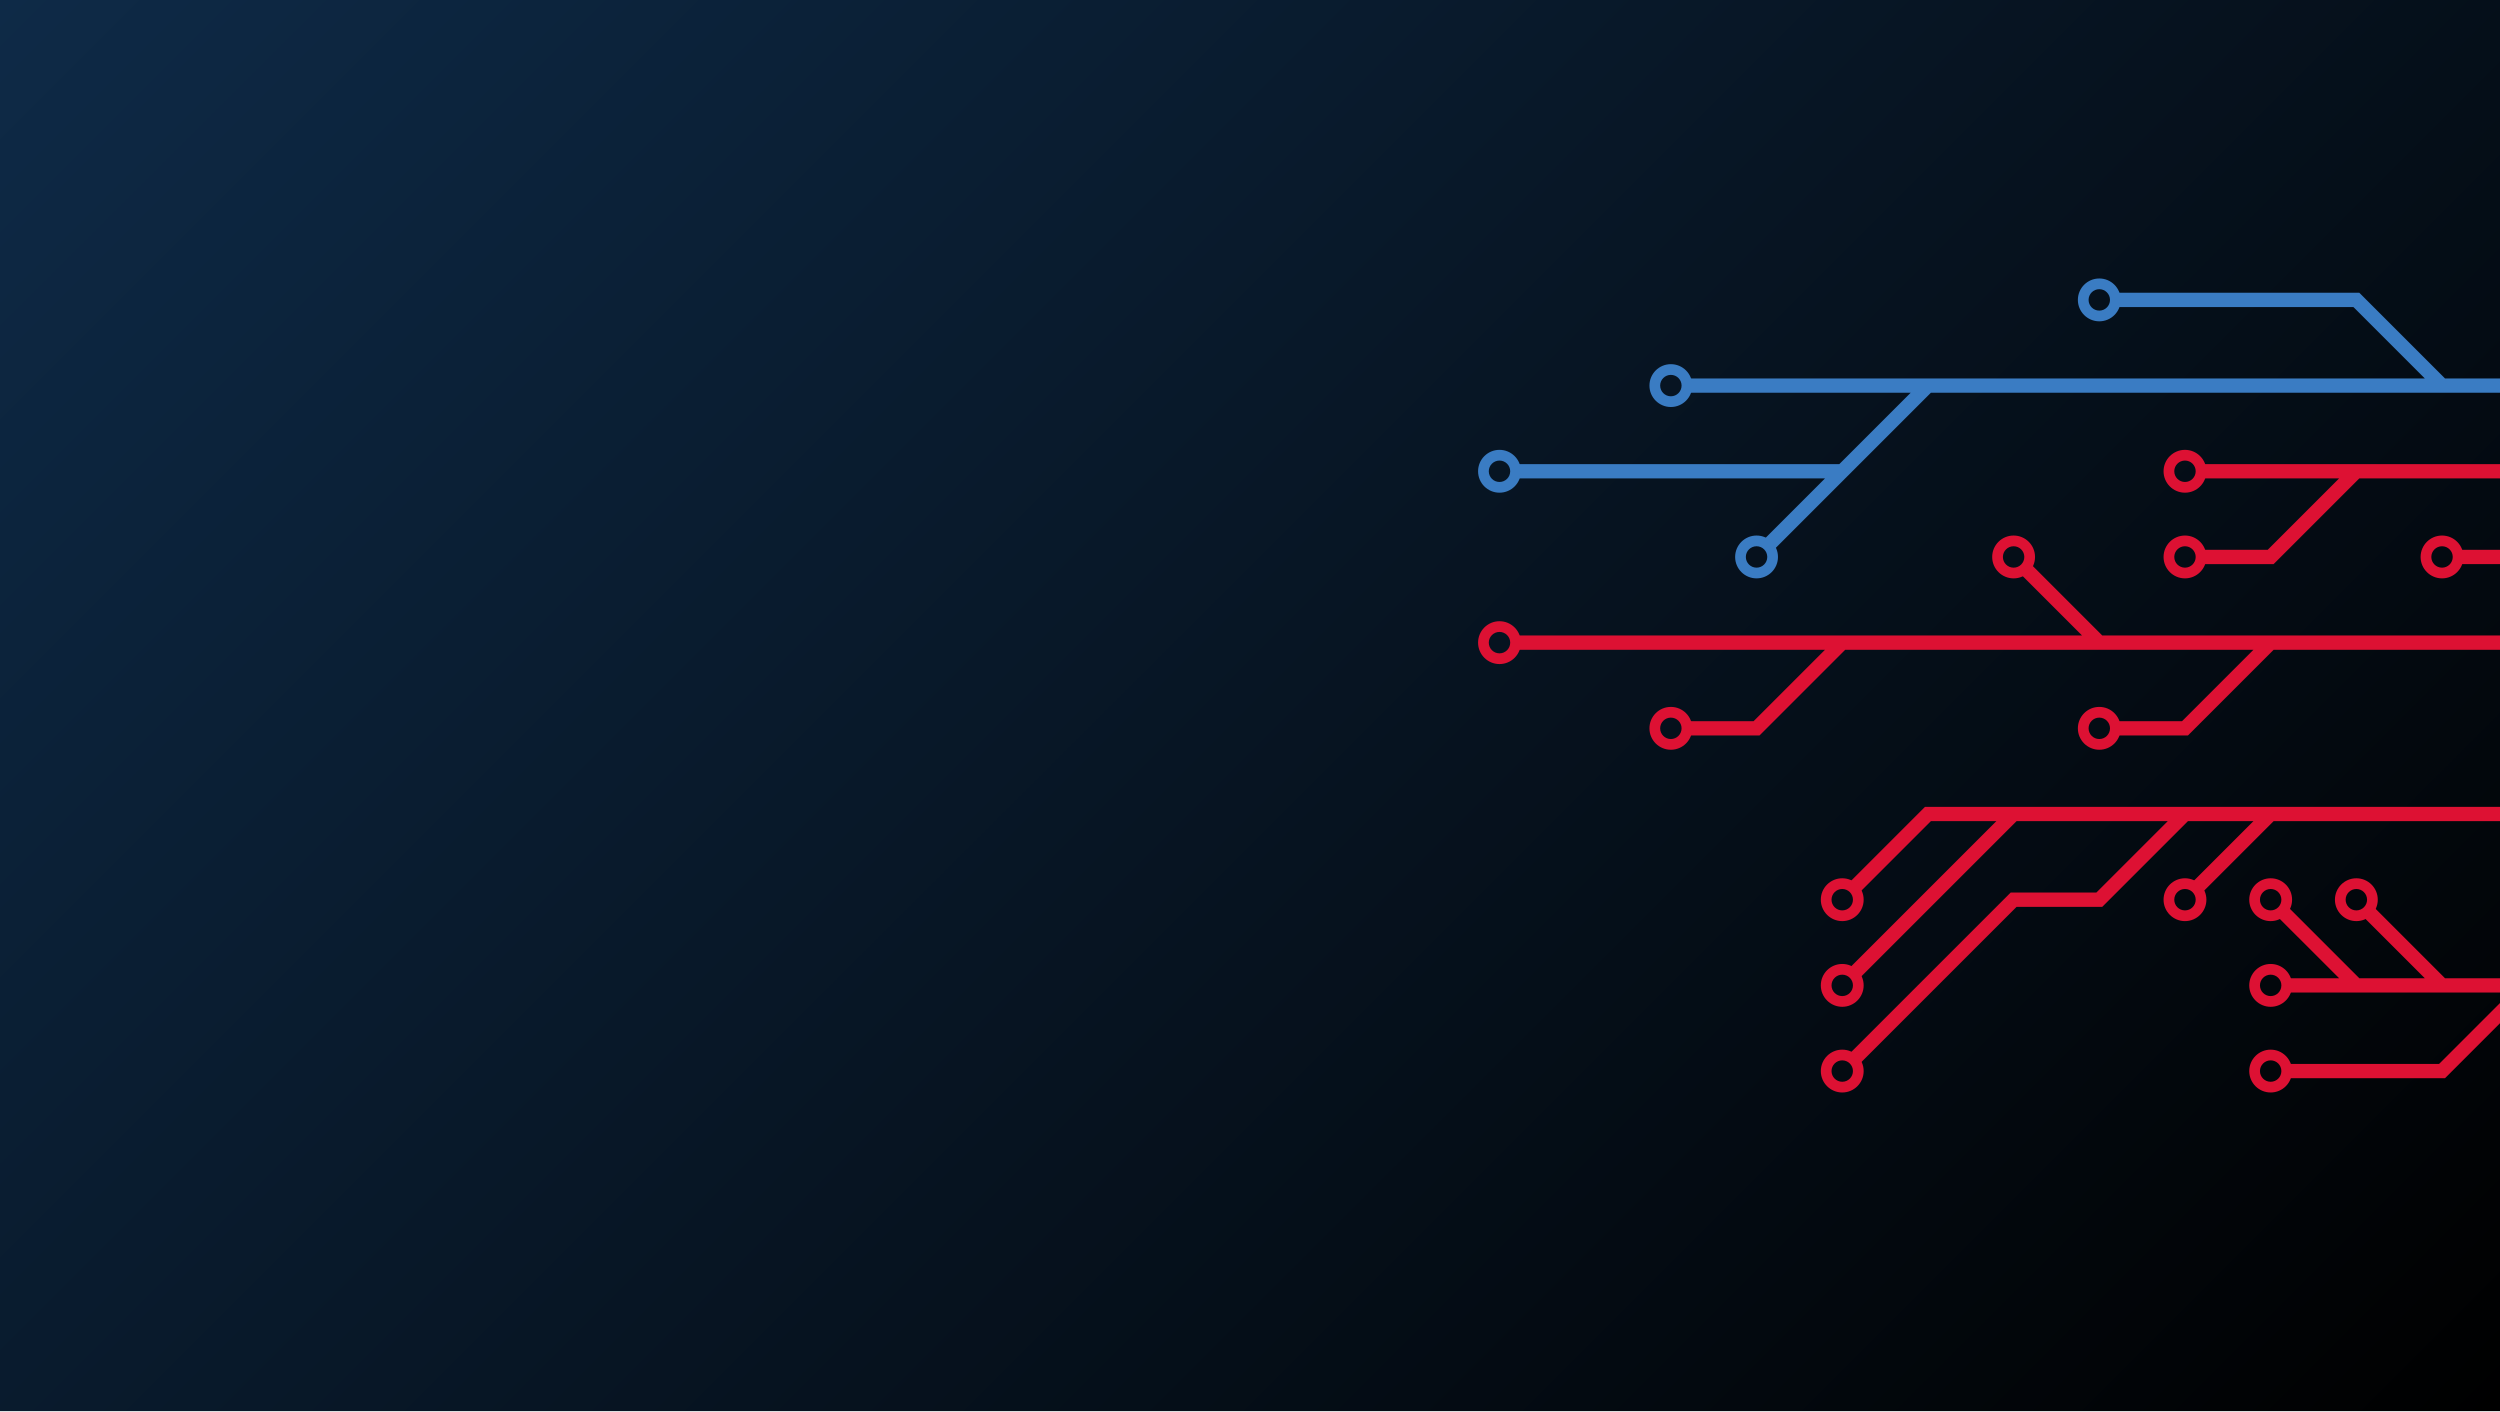
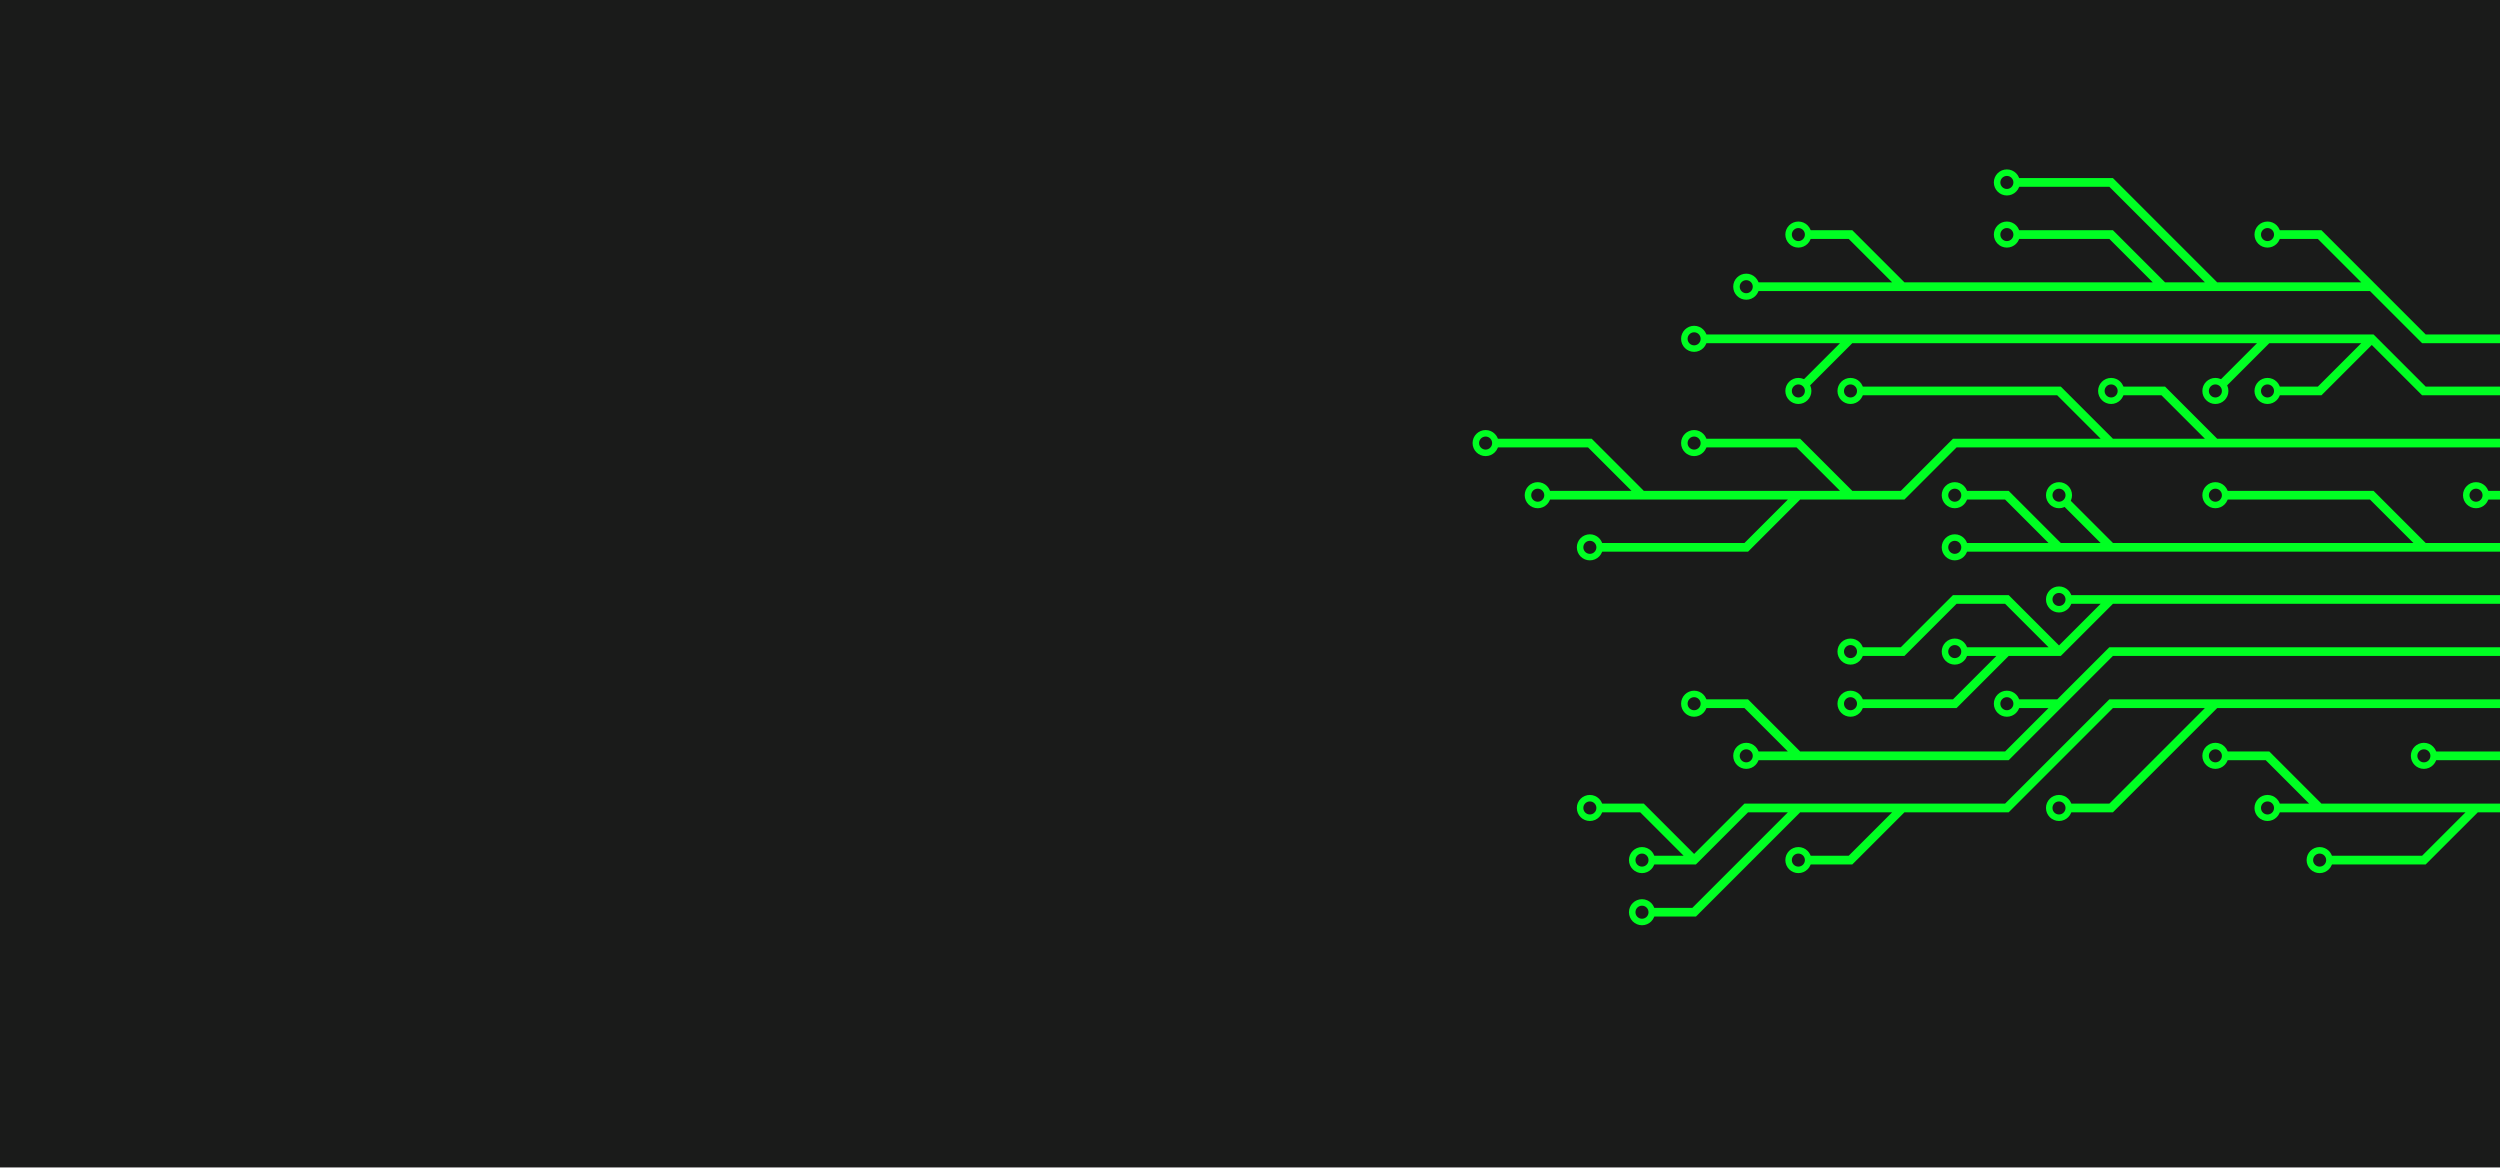
- <svg xmlns="http://www.w3.org/2000/svg" version="1.1" width="992" height="560" preserveAspectRatio="none" viewBox="0 0 992 560">
-   <g mask="url(&quot;#SvgjsMask1395&quot;)" fill="none">
-     <rect width="992" height="560" x="0" y="0" fill="url(#SvgjsLinearGradient1396)" />
-     <g mask="url(&quot;#SvgjsMask1397&quot;)">
-       <path d="M731 255L697 255L663 255L629 255L595 255M833 255L799 221M901 255L867 289L833 289M1037 289L1003 255L969 255L935 255L901 255L867 255L833 255L799 255L765 255L731 255L697 289L663 289" stroke="#dd1133" stroke-width="5.67" />
-       <path d="M654.5 289 a8.5 8.5 0 1 0 17 0 a8.5 8.5 0 1 0 -17 0zM586.5 255 a8.5 8.5 0 1 0 17 0 a8.5 8.5 0 1 0 -17 0zM790.5 221 a8.5 8.5 0 1 0 17 0 a8.5 8.5 0 1 0 -17 0zM824.5 289 a8.5 8.5 0 1 0 17 0 a8.5 8.5 0 1 0 -17 0z" fill="#dd1133" />
-       <path d="M799 323L765 357L731 391M867 323L833 357L799 357L765 391L731 425M901 323L867 357M1037 323L1003 323L969 323L935 323L901 323L867 323L833 323L799 323L765 323L731 357" stroke="#dd1133" stroke-width="5.67" />
-       <path d="M722.5 357 a8.5 8.5 0 1 0 17 0 a8.5 8.5 0 1 0 -17 0zM722.5 391 a8.5 8.5 0 1 0 17 0 a8.5 8.5 0 1 0 -17 0zM722.5 425 a8.5 8.5 0 1 0 17 0 a8.5 8.5 0 1 0 -17 0zM858.5 357 a8.5 8.5 0 1 0 17 0 a8.5 8.5 0 1 0 -17 0z" fill="#dd1133" />
-       <path d="M1037 221L1003 221L969 221" stroke="#dd1133" stroke-width="5.67" />
-       <path d="M960.5 221 a8.5 8.5 0 1 0 17 0 a8.5 8.5 0 1 0 -17 0z" fill="#dd1133" />
-       <path d="M935 391L901 357M1003 391L969 425L935 425L901 425M969 391L935 357M1037 357L1003 391L969 391L935 391L901 391" stroke="#dd1133" stroke-width="5.67" />
-       <path d="M892.5 391 a8.5 8.5 0 1 0 17 0 a8.5 8.5 0 1 0 -17 0zM892.5 357 a8.5 8.5 0 1 0 17 0 a8.5 8.5 0 1 0 -17 0zM892.5 425 a8.5 8.5 0 1 0 17 0 a8.5 8.5 0 1 0 -17 0zM926.5 357 a8.5 8.5 0 1 0 17 0 a8.5 8.5 0 1 0 -17 0z" fill="#dd1133" />
-       <path d="M935 187L901 221L867 221M1037 187L1003 187L969 187L935 187L901 187L867 187" stroke="#dd1133" stroke-width="5.67" />
-       <path d="M858.5 187 a8.5 8.5 0 1 0 17 0 a8.5 8.5 0 1 0 -17 0zM858.5 221 a8.5 8.5 0 1 0 17 0 a8.5 8.5 0 1 0 -17 0z" fill="#dd1133" />
-       <path d="M731 187L697 221M969 153L935 119L901 119L867 119L833 119M765 153L731 153L697 153L663 153M1037 153L1003 153L969 153L935 153L901 153L867 153L833 153L799 153L765 153L731 187L697 187L663 187L629 187L595 187" stroke="#3a7cc3" stroke-width="5.67" />
-       <path d="M586.5 187 a8.5 8.5 0 1 0 17 0 a8.5 8.5 0 1 0 -17 0zM688.5 221 a8.5 8.5 0 1 0 17 0 a8.5 8.5 0 1 0 -17 0zM824.5 119 a8.5 8.5 0 1 0 17 0 a8.5 8.5 0 1 0 -17 0zM654.5 153 a8.5 8.5 0 1 0 17 0 a8.5 8.5 0 1 0 -17 0z" fill="#3a7cc3" />
+ <svg xmlns="http://www.w3.org/2000/svg" version="1.1" width="1199" height="560" preserveAspectRatio="none" viewBox="0 0 1199 560">
+   <g mask="url(&quot;#SvgjsMask1037&quot;)" fill="none">
+     <rect width="1199" height="560" x="0" y="0" fill="rgba(26, 27, 26, 1)" />
+     <g mask="url(&quot;#SvgjsMask1038&quot;)">
+       <path d="M987.5 312.5L962.5 287.5L937.5 287.5L912.5 312.5L887.5 312.5M962.5 312.5L937.5 337.5L912.5 337.5L887.5 337.5M1012.5 287.5L987.5 287.5M1212.5 287.5L1187.5 287.5L1162.5 287.5L1137.5 287.5L1112.5 287.5L1087.5 287.5L1062.5 287.5L1037.5 287.5L1012.5 287.5L987.5 312.5L962.5 312.5L937.5 312.5" stroke="rgba(0, 255, 35, 1)" stroke-width="4.17" />
+       <path d="M931.25 312.5 a6.25 6.25 0 1 0 12.5 0 a6.25 6.25 0 1 0 -12.5 0zM881.25 312.5 a6.25 6.25 0 1 0 12.5 0 a6.25 6.25 0 1 0 -12.5 0zM881.25 337.5 a6.25 6.25 0 1 0 12.5 0 a6.25 6.25 0 1 0 -12.5 0zM981.25 287.5 a6.25 6.25 0 1 0 12.5 0 a6.25 6.25 0 1 0 -12.5 0z" fill="rgba(0, 255, 35, 1)" />
+       <path d="M1162.5 262.5L1137.5 237.5L1112.5 237.5L1087.5 237.5L1062.5 237.5M987.5 262.5L962.5 237.5L937.5 237.5M1012.5 262.5L987.5 237.5M1212.5 262.5L1187.5 262.5L1162.5 262.5L1137.5 262.5L1112.5 262.5L1087.5 262.5L1062.5 262.5L1037.5 262.5L1012.5 262.5L987.5 262.5L962.5 262.5L937.5 262.5" stroke="rgba(0, 255, 35, 1)" stroke-width="4.17" />
+       <path d="M931.25 262.5 a6.25 6.25 0 1 0 12.5 0 a6.25 6.25 0 1 0 -12.5 0zM1056.25 237.5 a6.25 6.25 0 1 0 12.5 0 a6.25 6.25 0 1 0 -12.5 0zM931.25 237.5 a6.25 6.25 0 1 0 12.5 0 a6.25 6.25 0 1 0 -12.5 0zM981.25 237.5 a6.25 6.25 0 1 0 12.5 0 a6.25 6.25 0 1 0 -12.5 0z" fill="rgba(0, 255, 35, 1)" />
+       <path d="M862.5 362.5L837.5 337.5L812.5 337.5M987.5 337.5L962.5 337.5M1212.5 312.5L1187.5 312.5L1162.5 312.5L1137.5 312.5L1112.5 312.5L1087.5 312.5L1062.5 312.5L1037.5 312.5L1012.5 312.5L987.5 337.5L962.5 362.5L937.5 362.5L912.5 362.5L887.5 362.5L862.5 362.5L837.5 362.5" stroke="rgba(0, 255, 35, 1)" stroke-width="4.17" />
+       <path d="M831.25 362.5 a6.25 6.25 0 1 0 12.5 0 a6.25 6.25 0 1 0 -12.5 0zM806.25 337.5 a6.25 6.25 0 1 0 12.5 0 a6.25 6.25 0 1 0 -12.5 0zM956.25 337.5 a6.25 6.25 0 1 0 12.5 0 a6.25 6.25 0 1 0 -12.5 0z" fill="rgba(0, 255, 35, 1)" />
+       <path d="M1212.5 237.5L1187.5 237.5" stroke="rgba(0, 255, 35, 1)" stroke-width="4.17" />
+       <path d="M1181.25 237.5 a6.25 6.25 0 1 0 12.5 0 a6.25 6.25 0 1 0 -12.5 0z" fill="rgba(0, 255, 35, 1)" />
+       <path d="M862.5 387.5L837.5 412.5L812.5 437.5L787.5 437.5M1062.5 337.5L1037.5 362.5L1012.5 387.5L987.5 387.5M812.5 412.5L787.5 387.5L762.5 387.5M912.5 387.5L887.5 412.5L862.5 412.5M1212.5 337.5L1187.5 337.5L1162.5 337.5L1137.5 337.5L1112.5 337.5L1087.5 337.5L1062.5 337.5L1037.5 337.5L1012.5 337.5L987.5 362.5L962.5 387.5L937.5 387.5L912.5 387.5L887.5 387.5L862.5 387.5L837.5 387.5L812.5 412.5L787.5 412.5" stroke="rgba(0, 255, 35, 1)" stroke-width="4.17" />
+       <path d="M781.25 412.5 a6.25 6.25 0 1 0 12.5 0 a6.25 6.25 0 1 0 -12.5 0zM781.25 437.5 a6.25 6.25 0 1 0 12.5 0 a6.25 6.25 0 1 0 -12.5 0zM981.25 387.5 a6.25 6.25 0 1 0 12.5 0 a6.25 6.25 0 1 0 -12.5 0zM756.25 387.5 a6.25 6.25 0 1 0 12.5 0 a6.25 6.25 0 1 0 -12.5 0zM856.25 412.5 a6.25 6.25 0 1 0 12.5 0 a6.25 6.25 0 1 0 -12.5 0z" fill="rgba(0, 255, 35, 1)" />
+       <path d="M1012.5 212.5L987.5 187.5L962.5 187.5L937.5 187.5L912.5 187.5L887.5 187.5M862.5 237.5L837.5 262.5L812.5 262.5L787.5 262.5L762.5 262.5M887.5 237.5L862.5 212.5L837.5 212.5L812.5 212.5M787.5 237.5L762.5 212.5L737.5 212.5L712.5 212.5M1062.5 212.5L1037.5 187.5L1012.5 187.5M1212.5 212.5L1187.5 212.5L1162.5 212.5L1137.5 212.5L1112.5 212.5L1087.5 212.5L1062.5 212.5L1037.5 212.5L1012.5 212.5L987.5 212.5L962.5 212.5L937.5 212.5L912.5 237.5L887.5 237.5L862.5 237.5L837.5 237.5L812.5 237.5L787.5 237.5L762.5 237.5L737.5 237.5" stroke="rgba(0, 255, 35, 1)" stroke-width="4.17" />
+       <path d="M731.25 237.5 a6.25 6.25 0 1 0 12.5 0 a6.25 6.25 0 1 0 -12.5 0zM881.25 187.5 a6.25 6.25 0 1 0 12.5 0 a6.25 6.25 0 1 0 -12.5 0zM756.25 262.5 a6.25 6.25 0 1 0 12.5 0 a6.25 6.25 0 1 0 -12.5 0zM806.25 212.5 a6.25 6.25 0 1 0 12.5 0 a6.25 6.25 0 1 0 -12.5 0zM706.25 212.5 a6.25 6.25 0 1 0 12.5 0 a6.25 6.25 0 1 0 -12.5 0zM1006.25 187.5 a6.25 6.25 0 1 0 12.5 0 a6.25 6.25 0 1 0 -12.5 0z" fill="rgba(0, 255, 35, 1)" />
+       <path d="M1212.5 362.5L1187.5 362.5L1162.5 362.5" stroke="rgba(0, 255, 35, 1)" stroke-width="4.17" />
+       <path d="M1156.25 362.5 a6.25 6.25 0 1 0 12.5 0 a6.25 6.25 0 1 0 -12.5 0z" fill="rgba(0, 255, 35, 1)" />
+       <path d="M1087.5 162.5L1062.5 187.5M1137.5 162.5L1112.5 187.5L1087.5 187.5M887.5 162.5L862.5 162.5L837.5 162.5L812.5 162.5M1212.5 187.5L1187.5 187.5L1162.5 187.5L1137.5 162.5L1112.5 162.5L1087.5 162.5L1062.5 162.5L1037.5 162.5L1012.5 162.5L987.5 162.5L962.5 162.5L937.5 162.5L912.5 162.5L887.5 162.5L862.5 187.5" stroke="rgba(0, 255, 35, 1)" stroke-width="4.17" />
+       <path d="M856.25 187.5 a6.25 6.25 0 1 0 12.5 0 a6.25 6.25 0 1 0 -12.5 0zM1056.25 187.5 a6.25 6.25 0 1 0 12.5 0 a6.25 6.25 0 1 0 -12.5 0zM1081.25 187.5 a6.25 6.25 0 1 0 12.5 0 a6.25 6.25 0 1 0 -12.5 0zM806.25 162.5 a6.25 6.25 0 1 0 12.5 0 a6.25 6.25 0 1 0 -12.5 0z" fill="rgba(0, 255, 35, 1)" />
+       <path d="M1187.5 387.5L1162.5 412.5L1137.5 412.5L1112.5 412.5M1112.5 387.5L1087.5 362.5L1062.5 362.5M1212.5 387.5L1187.5 387.5L1162.5 387.5L1137.5 387.5L1112.5 387.5L1087.5 387.5" stroke="rgba(0, 255, 35, 1)" stroke-width="4.17" />
+       <path d="M1081.25 387.5 a6.25 6.25 0 1 0 12.5 0 a6.25 6.25 0 1 0 -12.5 0zM1106.25 412.5 a6.25 6.25 0 1 0 12.5 0 a6.25 6.25 0 1 0 -12.5 0zM1056.25 362.5 a6.25 6.25 0 1 0 12.5 0 a6.25 6.25 0 1 0 -12.5 0z" fill="rgba(0, 255, 35, 1)" />
+       <path d="M1137.5 137.5L1112.5 112.5L1087.5 112.5M912.5 137.5L887.5 112.5L862.5 112.5M1037.5 137.5L1012.5 112.5L987.5 112.5L962.5 112.5M1062.5 137.5L1037.5 112.5L1012.5 87.5L987.5 87.5L962.5 87.5M1212.5 162.5L1187.5 162.5L1162.5 162.5L1137.5 137.5L1112.5 137.5L1087.5 137.5L1062.5 137.5L1037.5 137.5L1012.5 137.5L987.5 137.5L962.5 137.5L937.5 137.5L912.5 137.5L887.5 137.5L862.5 137.5L837.5 137.5" stroke="rgba(0, 255, 35, 1)" stroke-width="4.17" />
+       <path d="M831.25 137.5 a6.25 6.25 0 1 0 12.5 0 a6.25 6.25 0 1 0 -12.5 0zM1081.25 112.5 a6.25 6.25 0 1 0 12.5 0 a6.25 6.25 0 1 0 -12.5 0zM856.25 112.5 a6.25 6.25 0 1 0 12.5 0 a6.25 6.25 0 1 0 -12.5 0zM956.25 112.5 a6.25 6.25 0 1 0 12.5 0 a6.25 6.25 0 1 0 -12.5 0zM956.25 87.5 a6.25 6.25 0 1 0 12.5 0 a6.25 6.25 0 1 0 -12.5 0z" fill="rgba(0, 255, 35, 1)" />
    </g>
  </g>
  <defs>
-     <mask id="SvgjsMask1395">
-       <rect width="992" height="560" fill="#ffffff" />
+     <mask id="SvgjsMask1037">
+       <rect width="1199" height="560" fill="#ffffff" />
    </mask>
-     <linearGradient x1="10.89%" y1="-19.29%" x2="89.11%" y2="119.29%" gradientUnits="userSpaceOnUse" id="SvgjsLinearGradient1396">
-       <stop stop-color="#0e2a47" offset="0" />
-       <stop stop-color="rgba(0, 0, 0, 1)" offset="1" />
-     </linearGradient>
-     <mask id="SvgjsMask1397">
-       <rect width="992" height="560" fill="white" />
-       <path d="M658.75 289 a4.25 4.25 0 1 0 8.5 0 a4.25 4.25 0 1 0 -8.5 0zM590.75 255 a4.25 4.25 0 1 0 8.5 0 a4.25 4.25 0 1 0 -8.5 0zM794.75 221 a4.25 4.25 0 1 0 8.5 0 a4.25 4.25 0 1 0 -8.5 0zM828.75 289 a4.25 4.25 0 1 0 8.5 0 a4.25 4.25 0 1 0 -8.5 0z" fill="black" />
-       <path d="M726.75 357 a4.25 4.25 0 1 0 8.5 0 a4.25 4.25 0 1 0 -8.5 0zM726.75 391 a4.25 4.25 0 1 0 8.5 0 a4.25 4.25 0 1 0 -8.5 0zM726.75 425 a4.25 4.25 0 1 0 8.5 0 a4.25 4.25 0 1 0 -8.5 0zM862.75 357 a4.25 4.25 0 1 0 8.5 0 a4.25 4.25 0 1 0 -8.5 0z" fill="black" />
-       <path d="M964.75 221 a4.25 4.25 0 1 0 8.5 0 a4.25 4.25 0 1 0 -8.5 0z" fill="black" />
-       <path d="M896.75 391 a4.25 4.25 0 1 0 8.5 0 a4.25 4.25 0 1 0 -8.5 0zM896.75 357 a4.25 4.25 0 1 0 8.5 0 a4.25 4.25 0 1 0 -8.5 0zM896.75 425 a4.25 4.25 0 1 0 8.5 0 a4.25 4.25 0 1 0 -8.5 0zM930.75 357 a4.25 4.25 0 1 0 8.5 0 a4.25 4.25 0 1 0 -8.5 0z" fill="black" />
-       <path d="M862.75 187 a4.25 4.25 0 1 0 8.5 0 a4.25 4.25 0 1 0 -8.5 0zM862.75 221 a4.25 4.25 0 1 0 8.5 0 a4.25 4.25 0 1 0 -8.5 0z" fill="black" />
-       <path d="M590.75 187 a4.25 4.25 0 1 0 8.5 0 a4.25 4.25 0 1 0 -8.5 0zM692.75 221 a4.25 4.25 0 1 0 8.5 0 a4.25 4.25 0 1 0 -8.5 0zM828.75 119 a4.25 4.25 0 1 0 8.5 0 a4.25 4.25 0 1 0 -8.5 0zM658.75 153 a4.25 4.25 0 1 0 8.5 0 a4.25 4.25 0 1 0 -8.5 0z" fill="black" />
+     <mask id="SvgjsMask1038">
+       <rect width="1199" height="560" fill="white" />
+       <path d="M934.37 312.5 a3.13 3.13 0 1 0 6.26 0 a3.13 3.13 0 1 0 -6.26 0zM884.37 312.5 a3.13 3.13 0 1 0 6.26 0 a3.13 3.13 0 1 0 -6.26 0zM884.37 337.5 a3.13 3.13 0 1 0 6.26 0 a3.13 3.13 0 1 0 -6.26 0zM984.37 287.5 a3.13 3.13 0 1 0 6.26 0 a3.13 3.13 0 1 0 -6.26 0z" fill="black" />
+       <path d="M934.37 262.5 a3.13 3.13 0 1 0 6.26 0 a3.13 3.13 0 1 0 -6.26 0zM1059.37 237.5 a3.13 3.13 0 1 0 6.26 0 a3.13 3.13 0 1 0 -6.26 0zM934.37 237.5 a3.13 3.13 0 1 0 6.26 0 a3.13 3.13 0 1 0 -6.26 0zM984.37 237.5 a3.13 3.13 0 1 0 6.26 0 a3.13 3.13 0 1 0 -6.26 0z" fill="black" />
+       <path d="M834.37 362.5 a3.13 3.13 0 1 0 6.26 0 a3.13 3.13 0 1 0 -6.26 0zM809.37 337.5 a3.13 3.13 0 1 0 6.26 0 a3.13 3.13 0 1 0 -6.26 0zM959.37 337.5 a3.13 3.13 0 1 0 6.26 0 a3.13 3.13 0 1 0 -6.26 0z" fill="black" />
+       <path d="M1184.37 237.5 a3.13 3.13 0 1 0 6.26 0 a3.13 3.13 0 1 0 -6.26 0z" fill="black" />
+       <path d="M784.37 412.5 a3.13 3.13 0 1 0 6.26 0 a3.13 3.13 0 1 0 -6.26 0zM784.37 437.5 a3.13 3.13 0 1 0 6.26 0 a3.13 3.13 0 1 0 -6.26 0zM984.37 387.5 a3.13 3.13 0 1 0 6.26 0 a3.13 3.13 0 1 0 -6.26 0zM759.37 387.5 a3.13 3.13 0 1 0 6.26 0 a3.13 3.13 0 1 0 -6.26 0zM859.37 412.5 a3.13 3.13 0 1 0 6.26 0 a3.13 3.13 0 1 0 -6.26 0z" fill="black" />
+       <path d="M734.37 237.5 a3.13 3.13 0 1 0 6.26 0 a3.13 3.13 0 1 0 -6.26 0zM884.37 187.5 a3.13 3.13 0 1 0 6.26 0 a3.13 3.13 0 1 0 -6.26 0zM759.37 262.5 a3.13 3.13 0 1 0 6.26 0 a3.13 3.13 0 1 0 -6.26 0zM809.37 212.5 a3.13 3.13 0 1 0 6.26 0 a3.13 3.13 0 1 0 -6.26 0zM709.37 212.5 a3.13 3.13 0 1 0 6.26 0 a3.13 3.13 0 1 0 -6.26 0zM1009.37 187.5 a3.13 3.13 0 1 0 6.26 0 a3.13 3.13 0 1 0 -6.26 0z" fill="black" />
+       <path d="M1159.37 362.5 a3.13 3.13 0 1 0 6.26 0 a3.13 3.13 0 1 0 -6.26 0z" fill="black" />
+       <path d="M859.37 187.5 a3.13 3.13 0 1 0 6.26 0 a3.13 3.13 0 1 0 -6.26 0zM1059.37 187.5 a3.13 3.13 0 1 0 6.26 0 a3.13 3.13 0 1 0 -6.26 0zM1084.37 187.5 a3.13 3.13 0 1 0 6.26 0 a3.13 3.13 0 1 0 -6.26 0zM809.37 162.5 a3.13 3.13 0 1 0 6.26 0 a3.13 3.13 0 1 0 -6.26 0z" fill="black" />
+       <path d="M1084.37 387.5 a3.13 3.13 0 1 0 6.26 0 a3.13 3.13 0 1 0 -6.26 0zM1109.37 412.5 a3.13 3.13 0 1 0 6.26 0 a3.13 3.13 0 1 0 -6.26 0zM1059.37 362.5 a3.13 3.13 0 1 0 6.26 0 a3.13 3.13 0 1 0 -6.26 0z" fill="black" />
+       <path d="M834.37 137.5 a3.13 3.13 0 1 0 6.26 0 a3.13 3.13 0 1 0 -6.26 0zM1084.37 112.5 a3.13 3.13 0 1 0 6.26 0 a3.13 3.13 0 1 0 -6.26 0zM859.37 112.5 a3.13 3.13 0 1 0 6.26 0 a3.13 3.13 0 1 0 -6.26 0zM959.37 112.5 a3.13 3.13 0 1 0 6.26 0 a3.13 3.13 0 1 0 -6.26 0zM959.37 87.5 a3.13 3.13 0 1 0 6.26 0 a3.13 3.13 0 1 0 -6.26 0z" fill="black" />
    </mask>
  </defs>
</svg>
